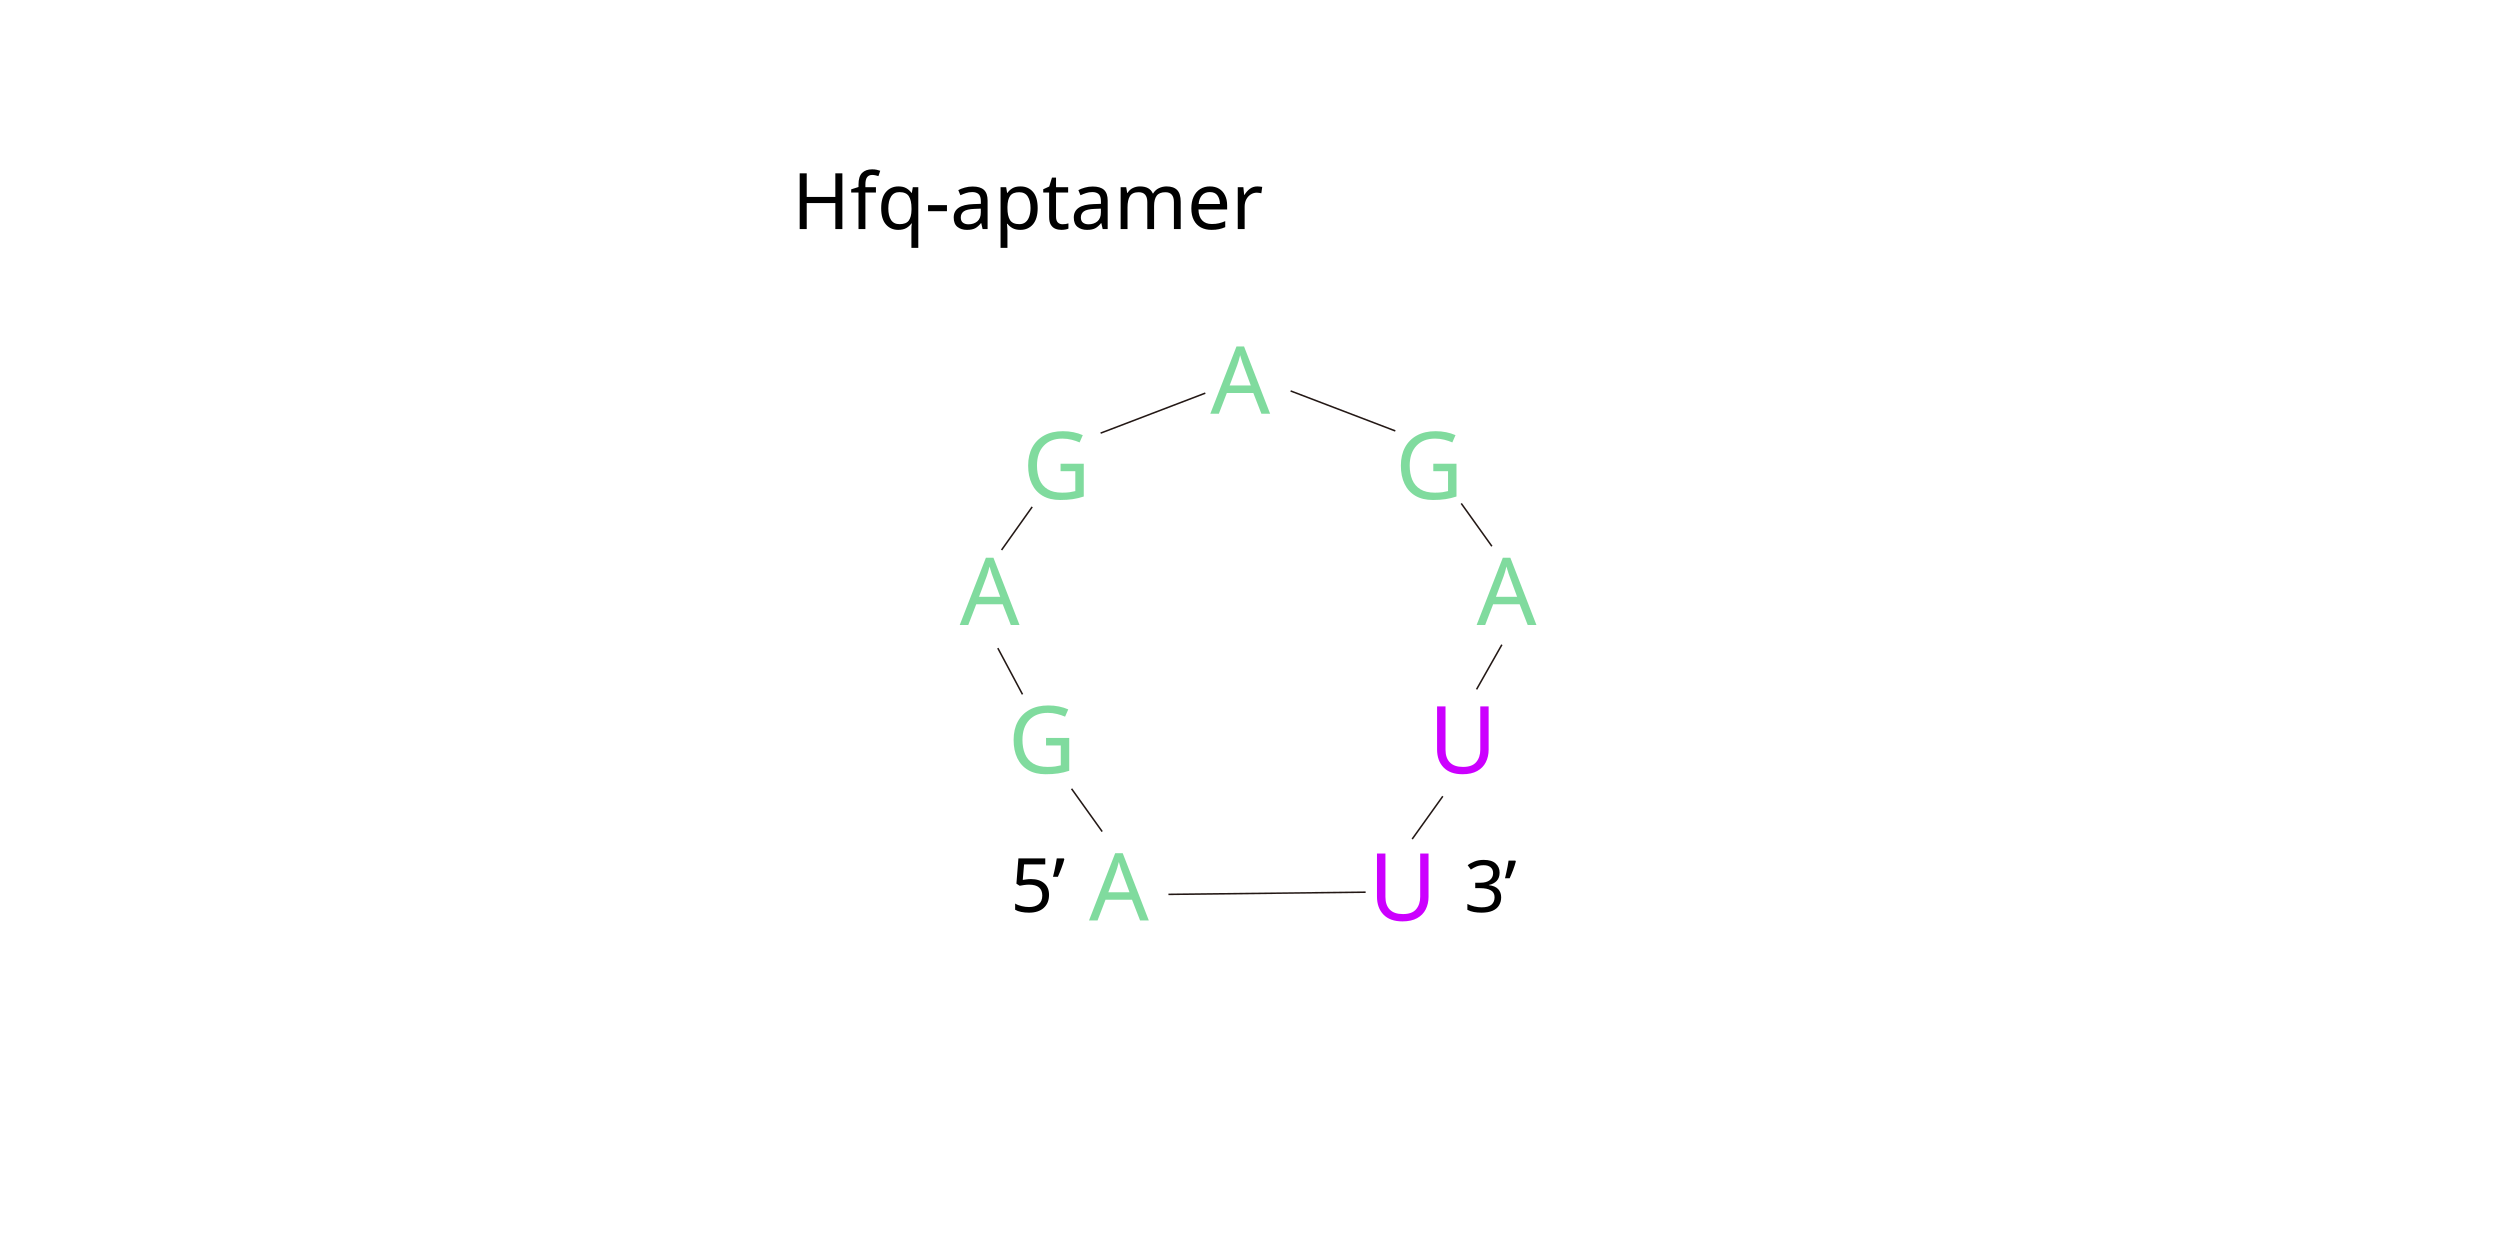
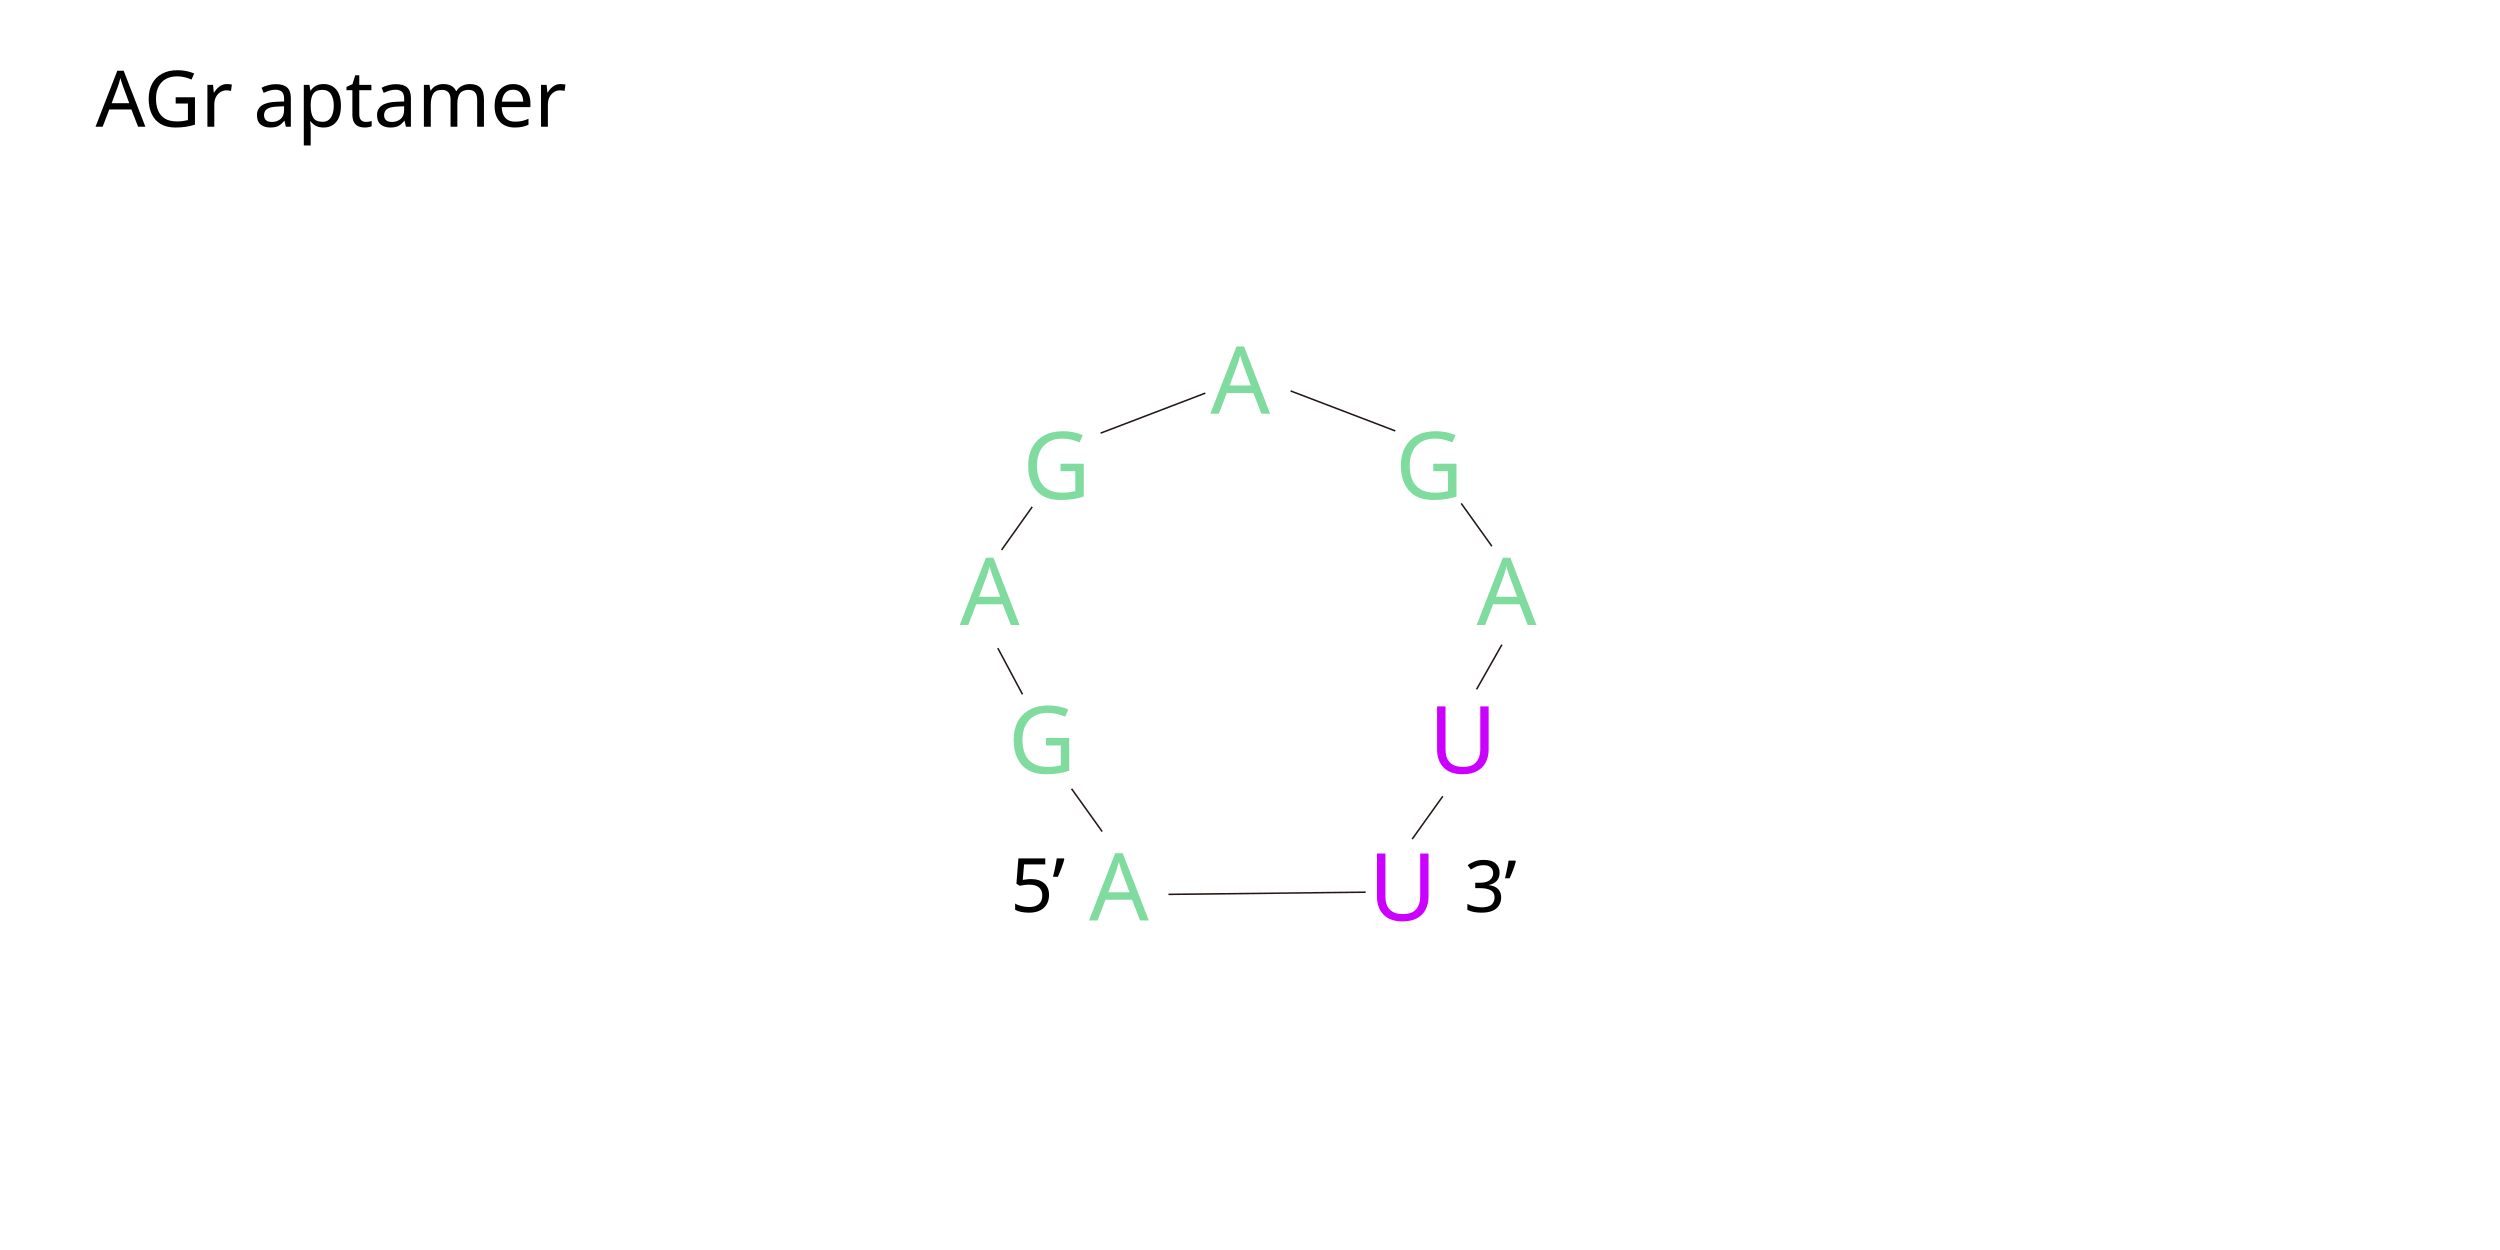
<svg xmlns="http://www.w3.org/2000/svg" version="1.1" id="图层_1" x="0px" y="0px" viewBox="0 0 800 400" style="enable-background:new 0 0 800 400;" xml:space="preserve">
  <style type="text/css">
	.st0{fill:#80DB9E;}
	.st1{font-family:'ArialMT';}
	.st2{font-size:30px;}
	.st3{letter-spacing:-3;}
	.st4{fill:#CC00FF;}
	.st5{font-size:25px;}
	.st6{font-size:24px;}
- 	.st7{letter-spacing:-1;}
- 	.st8{font-size:23px;}
- 	.st9{fill:none;}
- 	.st10{fill:none;stroke:#231815;stroke-width:0.5;stroke-miterlimit:10;}
+ 	.st7{font-size:23px;}
+ 	.st8{fill:none;}
+ 	.st9{fill:none;stroke:#231815;stroke-width:0.5;stroke-miterlimit:10;}
</style>
  <g id="ID000004">
    <text transform="matrix(1 0 0 1 307.11 200)" class="st0 st1 st2 st3">A</text>
  </g>
  <g id="ID000005">
    <text transform="matrix(1 0 0 1 322.53 247.46)" class="st0 st1 st2">G</text>
  </g>
  <g id="ID000011">
    <text transform="matrix(1 0 0 1 348.48 294.55)" class="st0 st1 st2 st3">A</text>
  </g>
  <g id="ID000012">
    <text transform="matrix(1 0 0 1 446.45 159.7)" class="st0 st1 st2">G</text>
  </g>
  <g id="ID000013">
    <text transform="matrix(1 0 0 1 437.93 294.55)" class="st4 st1 st2">U</text>
  </g>
  <g id="ID000020">
    <text transform="matrix(1 0 0 1 327.18 159.7)" class="st0 st1 st2">G</text>
  </g>
-   <text transform="matrix(1 0 0 1 253.48 73.31)" class="st1 st5">Hfq-aptamer</text>
+   <text transform="matrix(1 0 0 1 30.5689 40.5566)" class="st1 st5">AGr aptamer</text>
  <g>
    <text transform="matrix(1 0 0 1 323.33 291.82)" class="st1 st6">5</text>
-     <text transform="matrix(1 0 0 1 336.68 291.82)" class="st1 st6 st7">’</text>
+     <text transform="matrix(1 0 0 1 336.68 291.82)" class="st1 st6">’</text>
  </g>
  <g>
-     <text transform="matrix(1 0 0 1 468.53 291.82)" class="st1 st8">3</text>
-     <text transform="matrix(1 0 0 1 481.32 291.82)" class="st1 st8 st7">’</text>
+     <text transform="matrix(1 0 0 1 468.53 291.82)" class="st1 st7">3</text>
+     <text transform="matrix(1 0 0 1 481.32 291.82)" class="st1 st7">’</text>
  </g>
  <g id="ID000004-2">
    <text transform="matrix(1 0 0 1 387.3 132.39)" class="st0 st1 st2 st3">A</text>
  </g>
  <g id="ID000004-3">
    <text transform="matrix(1 0 0 1 472.52 200)" class="st0 st1 st2 st3">A</text>
  </g>
  <g id="ID000013-2">
    <text transform="matrix(1 0 0 1 457.16 247.46)" class="st4 st1 st2">U</text>
  </g>
-   <line class="st9" x1="466.4" y1="267.3" x2="476.2" y2="253.6" />
-   <line class="st10" x1="451.9" y1="268.5" x2="461.7" y2="254.8" />
-   <line class="st10" x1="352.7" y1="266.1" x2="342.9" y2="252.4" />
-   <line class="st10" x1="327.2" y1="222.2" x2="319.3" y2="207.4" />
-   <line class="st10" x1="477.4" y1="174.8" x2="467.6" y2="161.1" />
-   <line class="st10" x1="320.5" y1="176" x2="330.3" y2="162.2" />
-   <line class="st10" x1="413" y1="125.1" x2="446.5" y2="137.9" />
-   <line class="st10" x1="385.7" y1="125.8" x2="352.2" y2="138.6" />
-   <line class="st10" x1="472.5" y1="220.6" x2="480.6" y2="206.3" />
-   <line class="st10" x1="373.9" y1="286.2" x2="437" y2="285.5" />
+   <line class="st8" x1="466.4" y1="267.3" x2="476.2" y2="253.6" />
+   <line class="st9" x1="451.9" y1="268.5" x2="461.7" y2="254.8" />
+   <line class="st9" x1="352.7" y1="266.1" x2="342.9" y2="252.4" />
+   <line class="st9" x1="327.2" y1="222.2" x2="319.3" y2="207.4" />
+   <line class="st9" x1="477.4" y1="174.8" x2="467.6" y2="161.1" />
+   <line class="st9" x1="320.5" y1="176" x2="330.3" y2="162.2" />
+   <line class="st9" x1="413" y1="125.1" x2="446.5" y2="137.9" />
+   <line class="st9" x1="385.7" y1="125.8" x2="352.2" y2="138.6" />
+   <line class="st9" x1="472.5" y1="220.6" x2="480.6" y2="206.3" />
+   <line class="st9" x1="373.9" y1="286.2" x2="437" y2="285.5" />
</svg>
